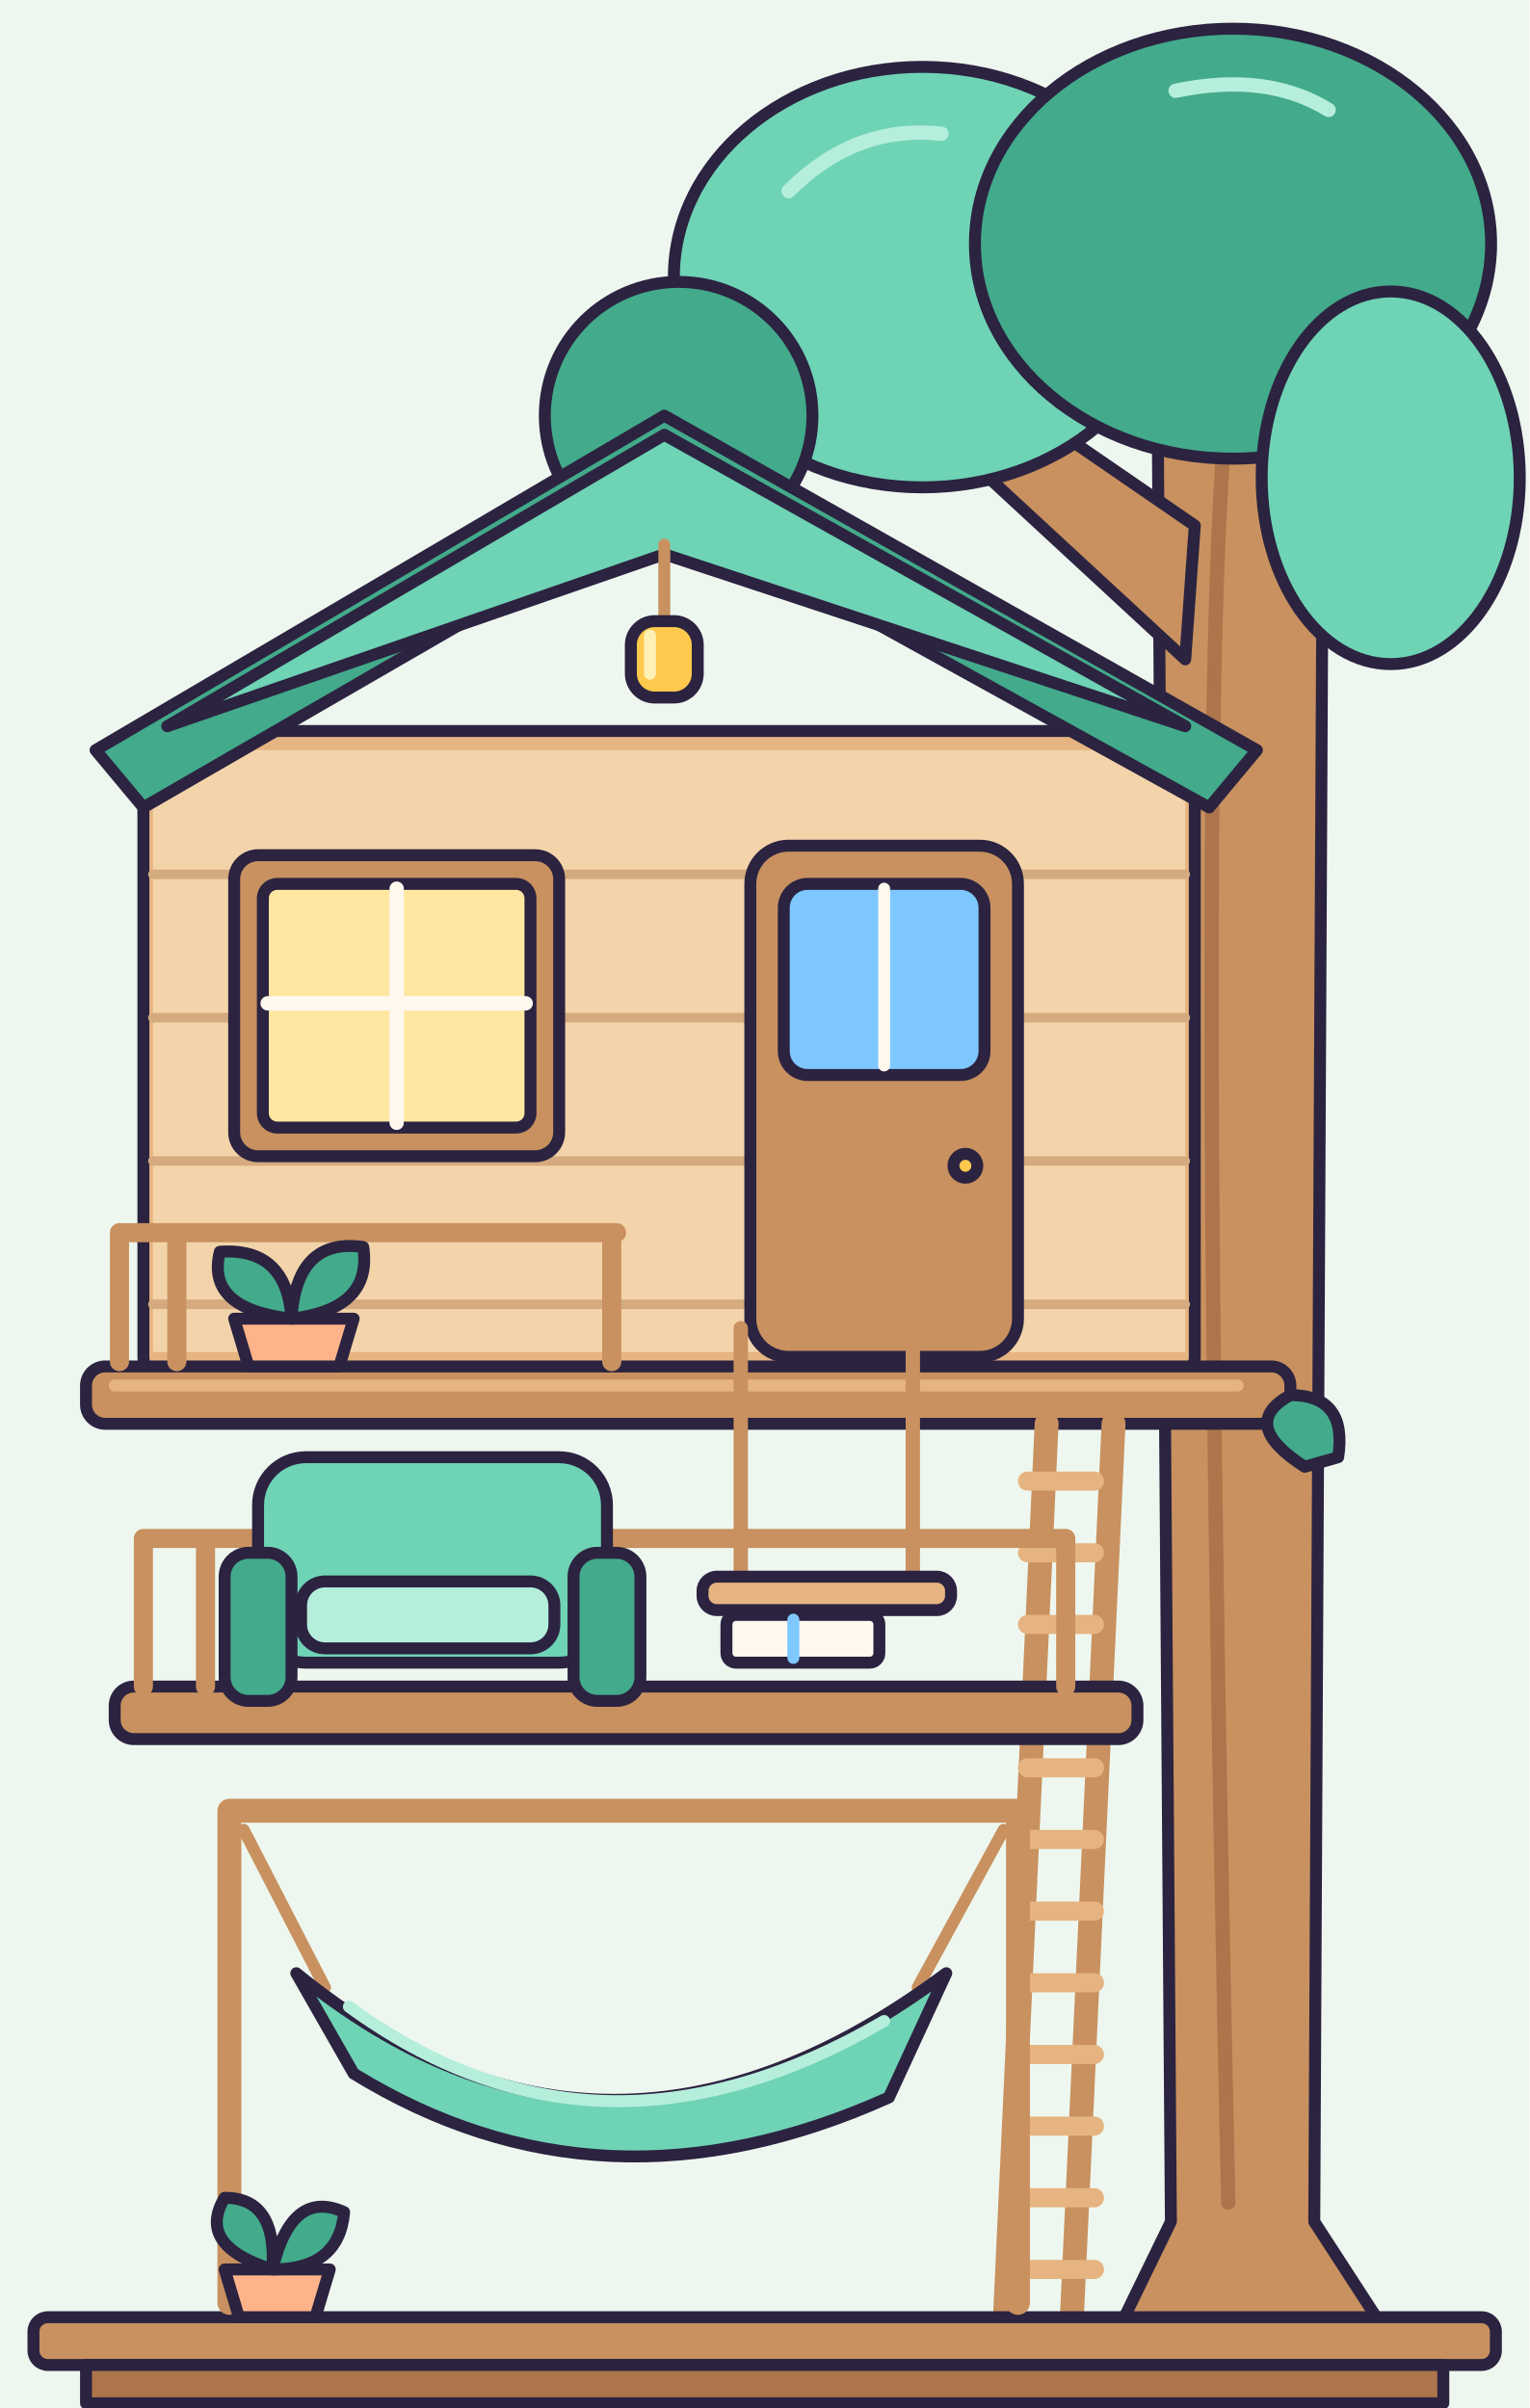
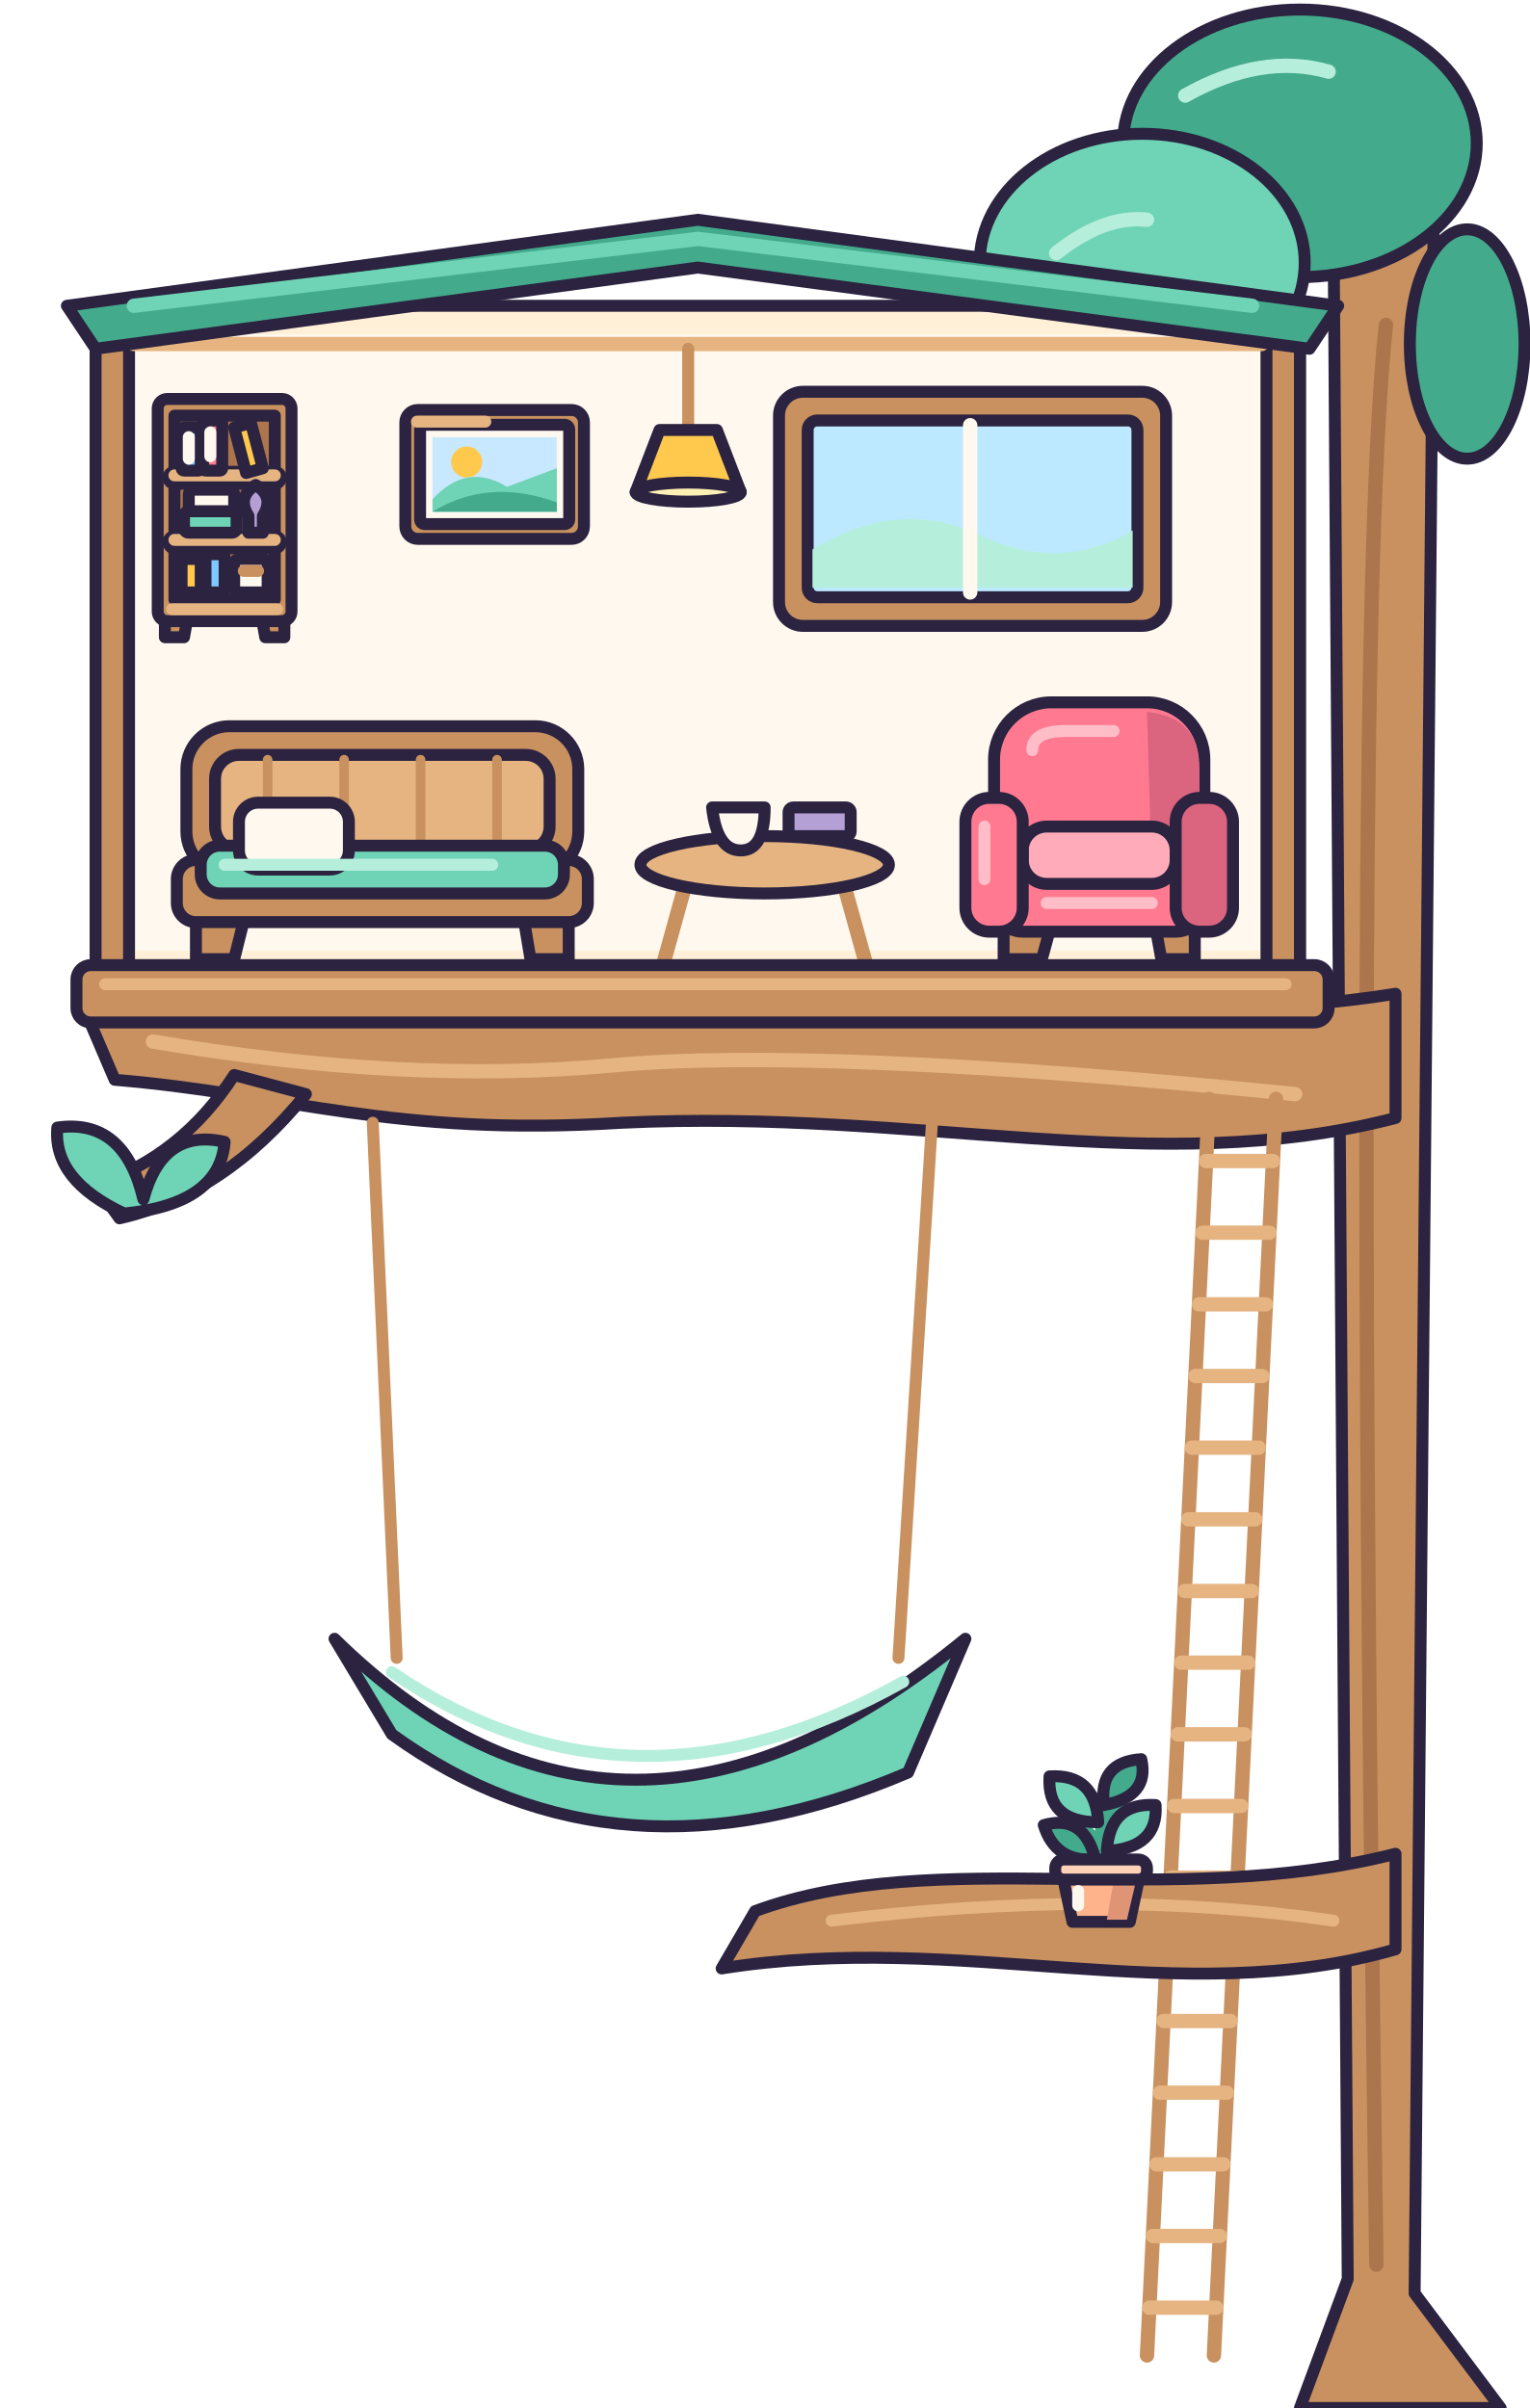
<svg xmlns="http://www.w3.org/2000/svg" width="320" height="504" viewBox="0 0 320 504">
  <g stroke="#2b2340" stroke-width="2.5" stroke-linecap="round" stroke-linejoin="round">
-     <path d="M0 0h320v504H0Z" fill="#eef7ef" stroke="none" vector-effect="non-scaling-stroke" />
-     <path d="M242 55q20-8 35 6l-2 404 24 37h-72l18-37Z" fill="#c8915f" vector-effect="non-scaling-stroke" />
-     <path d="M257 83q-7 60 0 378" fill="none" stroke="#ac754b" stroke-width="3" vector-effect="non-scaling-stroke" />
-     <path d="M250 110 202 77l-7 12 53 49Z" fill="#c8915f" vector-effect="non-scaling-stroke" />
-     <ellipse cx="193" cy="58" rx="52" ry="44" fill="#6fd3b5" vector-effect="non-scaling-stroke" />
-     <ellipse cx="258" cy="51" rx="54" ry="45" fill="#43aa8b" vector-effect="non-scaling-stroke" />
-     <ellipse cx="291" cy="100" rx="27" ry="39" fill="#6fd3b5" vector-effect="non-scaling-stroke" />
-     <ellipse cx="142" cy="87" rx="28" ry="28" fill="#43aa8b" vector-effect="non-scaling-stroke" />
-     <path d="M165 40q14-14 32-12m49-9q19-4 32 4" fill="none" stroke="#b6eedc" stroke-width="3" vector-effect="non-scaling-stroke" />
-     <rect x="30" y="153" width="220" height="135" rx="4" fill="#e6b481" vector-effect="non-scaling-stroke" />
-     <path d="M32 157h216v126H32Z" fill="#f3d4aa" stroke="none" vector-effect="non-scaling-stroke" />
-     <path d="M32 183h216" fill="none" stroke="#d5aa7e" stroke-width="2" vector-effect="non-scaling-stroke" />
-     <path d="M32 213h216" fill="none" stroke="#d5aa7e" stroke-width="2" vector-effect="non-scaling-stroke" />
-     <path d="M32 243h216" fill="none" stroke="#d5aa7e" stroke-width="2" vector-effect="non-scaling-stroke" />
-     <path d="M32 273h216" fill="none" stroke="#d5aa7e" stroke-width="2" vector-effect="non-scaling-stroke" />
-     <path d="M20 157 139 87 263 157l-10 12-114-63-109 63Z" fill="#43aa8b" vector-effect="non-scaling-stroke" />
-     <path d="M35 152 139 91 248 152 139 116Z" fill="#6fd3b5" vector-effect="non-scaling-stroke" />
-     <rect x="49" y="179" width="68" height="63" rx="5" fill="#c8915f" vector-effect="non-scaling-stroke" />
-     <rect x="55" y="185" width="56" height="51" rx="3" fill="#ffe6a1" vector-effect="non-scaling-stroke" />
-     <path d="M83 186v49m-27-25h54" fill="none" stroke="#fff8ef" stroke-width="3" vector-effect="non-scaling-stroke" />
-     <rect x="157" y="177" width="56" height="107" rx="8" fill="#c8915f" vector-effect="non-scaling-stroke" />
-     <rect x="164" y="185" width="42" height="40" rx="5" fill="#7ec8ff" vector-effect="non-scaling-stroke" />
-     <path d="M185 186v37" fill="none" stroke="#fff8ef" stroke-width="2.5" vector-effect="non-scaling-stroke" />
-     <circle cx="202" cy="244" r="2.5" fill="#ffc94d" vector-effect="non-scaling-stroke" />
-     <rect x="18" y="286" width="252" height="12" rx="4" fill="#c8915f" vector-effect="non-scaling-stroke" />
-     <path d="M24 290h235" fill="none" stroke="#e6b481" stroke-width="2.5" vector-effect="non-scaling-stroke" />
-     <path d="M25 285v-27m12 27v-27m91 27v-27M25 258h104" fill="none" stroke="#c8915f" stroke-width="4" vector-effect="non-scaling-stroke" />
-     <path d="M49 276h25l-3 10H52Z" fill="#ffb38a" vector-effect="non-scaling-stroke" />
-     <path d="M61 276q-18-2-15-14 14-1 15 14 1-17 15-15 2 13-15 15Z" fill="#43aa8b" vector-effect="non-scaling-stroke" />
-     <path d="M219 298l-9 193M233 298l-9 193" fill="none" stroke="#c8915f" stroke-width="5" vector-effect="non-scaling-stroke" />
-     <path d="M215 310h14" fill="none" stroke="#e6b481" stroke-width="4" vector-effect="non-scaling-stroke" />
-     <path d="M215 325h14" fill="none" stroke="#e6b481" stroke-width="4" vector-effect="non-scaling-stroke" />
-     <path d="M215 340h14" fill="none" stroke="#e6b481" stroke-width="4" vector-effect="non-scaling-stroke" />
-     <path d="M215 355h14" fill="none" stroke="#e6b481" stroke-width="4" vector-effect="non-scaling-stroke" />
-     <path d="M215 370h14" fill="none" stroke="#e6b481" stroke-width="4" vector-effect="non-scaling-stroke" />
-     <path d="M215 385h14" fill="none" stroke="#e6b481" stroke-width="4" vector-effect="non-scaling-stroke" />
-     <path d="M215 400h14" fill="none" stroke="#e6b481" stroke-width="4" vector-effect="non-scaling-stroke" />
-     <path d="M215 415h14" fill="none" stroke="#e6b481" stroke-width="4" vector-effect="non-scaling-stroke" />
-     <path d="M215 430h14" fill="none" stroke="#e6b481" stroke-width="4" vector-effect="non-scaling-stroke" />
-     <path d="M215 445h14" fill="none" stroke="#e6b481" stroke-width="4" vector-effect="non-scaling-stroke" />
-     <path d="M215 460h14" fill="none" stroke="#e6b481" stroke-width="4" vector-effect="non-scaling-stroke" />
-     <path d="M215 475h14" fill="none" stroke="#e6b481" stroke-width="4" vector-effect="non-scaling-stroke" />
-     <rect x="7" y="485" width="306" height="10" rx="3" fill="#c8915f" vector-effect="non-scaling-stroke" />
-     <path d="M18 495h284v8H18Z" fill="#ac754b" vector-effect="non-scaling-stroke" />
-     <rect x="24" y="353" width="214" height="11" rx="4" fill="#c8915f" vector-effect="non-scaling-stroke" />
-     <path d="M30 353v-31m13 31v-31m180 31v-31M30 322h193" fill="none" stroke="#c8915f" stroke-width="4" vector-effect="non-scaling-stroke" />
-     <rect x="54" y="305" width="73" height="43" rx="10" fill="#6fd3b5" vector-effect="non-scaling-stroke" />
-     <rect x="47" y="325" width="14" height="31" rx="5" fill="#43aa8b" vector-effect="non-scaling-stroke" />
-     <rect x="120" y="325" width="14" height="31" rx="5" fill="#43aa8b" vector-effect="non-scaling-stroke" />
-     <rect x="63" y="331" width="53" height="14" rx="5" fill="#b6eedc" vector-effect="non-scaling-stroke" />
-     <path d="M155 278v53m36-53v53" fill="none" stroke="#c8915f" stroke-width="3" vector-effect="non-scaling-stroke" />
-     <rect x="147" y="330" width="52" height="7" rx="3" fill="#e6b481" vector-effect="non-scaling-stroke" />
-     <rect x="152" y="338" width="32" height="10" rx="2" fill="#fff8ef" vector-effect="non-scaling-stroke" />
-     <path d="M166 339v8" fill="none" stroke="#7ec8ff" stroke-width="2.5" vector-effect="non-scaling-stroke" />
-     <path d="M273 307q-14-9-3-15 12 0 10 13Z" fill="#43aa8b" vector-effect="non-scaling-stroke" />
-     <path d="M139 114v16" fill="none" stroke="#c8915f" stroke-width="2.5" vector-effect="non-scaling-stroke" />
-     <rect x="132" y="130" width="14" height="16" rx="5" fill="#ffc94d" vector-effect="non-scaling-stroke" />
-     <path d="M136 133v8" fill="none" stroke="#fff0b5" stroke-width="2.5" vector-effect="non-scaling-stroke" />
-     <g>
-       <path d="M48 482V379h165v103" fill="none" stroke="#c8915f" stroke-width="5" vector-effect="non-scaling-stroke" />
-       <path d="M51 383 68 416m142-33-18 33" fill="none" stroke="#c8915f" stroke-width="2.5" vector-effect="non-scaling-stroke" />
-       <path d="M62 413q65 53 136 0l-12 26q-60 27-112-5Z" fill="#6fd3b5" vector-effect="non-scaling-stroke" />
-       <path d="M73 420q52 38 112 3" fill="none" stroke="#b6eedc" vector-effect="non-scaling-stroke" />
-       <path d="M47 475h22l-3 10H50Z" fill="#ffb38a" vector-effect="non-scaling-stroke" />
-       <path d="M57 475q-16-5-10-15 11 0 10 15 4-17 15-12-1 12-15 12Z" fill="#43aa8b" vector-effect="non-scaling-stroke" />
+     <path d="M279 43q12-7 21 1l-4 436 18 24h-42l10-27Z" fill="#c8915f" vector-effect="non-scaling-stroke" />
+     <path d="M290 68q-7 64-2 406" fill="none" stroke="#ac754b" stroke-width="3" vector-effect="non-scaling-stroke" />
+     <ellipse cx="272" cy="30" rx="37" ry="28" fill="#43aa8b" vector-effect="non-scaling-stroke" />
+     <ellipse cx="239" cy="55" rx="34" ry="27" fill="#6fd3b5" vector-effect="non-scaling-stroke" />
+     <ellipse cx="307" cy="72" rx="12" ry="24" fill="#43aa8b" vector-effect="non-scaling-stroke" />
+     <path d="M248 20q16-9 30-5m-57 38q10-8 19-7" fill="none" stroke="#b6eedc" stroke-width="3" vector-effect="non-scaling-stroke" />
+     <path d="M292 208C242 216 187 207 126 211 83 214 49 207 18 212L24 226C60 229 82 238 130 235 193 232 242 247 292 234Z" fill="#c8915f" vector-effect="non-scaling-stroke" />
+     <path d="M32 218q53 9 96 5t143 6" fill="none" stroke="#e6b481" stroke-width="3" vector-effect="non-scaling-stroke" />
+     <path d="M64 229q-17 21-39 26l-5-7q18-6 29-23Z" fill="#c8915f" vector-effect="non-scaling-stroke" />
+     <path d="M26 254q-15-7-14-18 14-2 18 15 4-15 17-12-1 13-21 15Z" fill="#6fd3b5" vector-effect="non-scaling-stroke" />
+     <path d="M253 230l-13 263M267 230l-13 263" fill="none" stroke="#c8915f" stroke-width="3" vector-effect="non-scaling-stroke" />
+     <path d="M252.36 243h14" fill="none" stroke="#e6b481" stroke-width="3" vector-effect="non-scaling-stroke" />
+     <path d="M251.62 258h14" fill="none" stroke="#e6b481" stroke-width="3" vector-effect="non-scaling-stroke" />
+     <path d="M250.87 273h14" fill="none" stroke="#e6b481" stroke-width="3" vector-effect="non-scaling-stroke" />
+     <path d="M250.13 288h14" fill="none" stroke="#e6b481" stroke-width="3" vector-effect="non-scaling-stroke" />
+     <path d="M249.39 303h14" fill="none" stroke="#e6b481" stroke-width="3" vector-effect="non-scaling-stroke" />
+     <path d="M248.65 318h14" fill="none" stroke="#e6b481" stroke-width="3" vector-effect="non-scaling-stroke" />
+     <path d="M247.91 333h14" fill="none" stroke="#e6b481" stroke-width="3" vector-effect="non-scaling-stroke" />
+     <path d="M247.17 348h14" fill="none" stroke="#e6b481" stroke-width="3" vector-effect="non-scaling-stroke" />
+     <path d="M246.43 363h14" fill="none" stroke="#e6b481" stroke-width="3" vector-effect="non-scaling-stroke" />
+     <path d="M245.68 378h14" fill="none" stroke="#e6b481" stroke-width="3" vector-effect="non-scaling-stroke" />
+     <path d="M244.94 393h14" fill="none" stroke="#e6b481" stroke-width="3" vector-effect="non-scaling-stroke" />
+     <path d="M244.20 408h14" fill="none" stroke="#e6b481" stroke-width="3" vector-effect="non-scaling-stroke" />
+     <path d="M243.46 423h14" fill="none" stroke="#e6b481" stroke-width="3" vector-effect="non-scaling-stroke" />
+     <path d="M242.72 438h14" fill="none" stroke="#e6b481" stroke-width="3" vector-effect="non-scaling-stroke" />
+     <path d="M241.98 453h14" fill="none" stroke="#e6b481" stroke-width="3" vector-effect="non-scaling-stroke" />
+     <path d="M241.24 468h14" fill="none" stroke="#e6b481" stroke-width="3" vector-effect="non-scaling-stroke" />
+     <path d="M240.49 483h14" fill="none" stroke="#e6b481" stroke-width="3" vector-effect="non-scaling-stroke" />
+     <path d="M78 235 83 347m112-112-7 112" fill="none" stroke="#c8915f" stroke-width="2.5" vector-effect="non-scaling-stroke" />
+     <path d="M70 343q60 59 132 0l-12 28q-61 26-108-8Z" fill="#6fd3b5" vector-effect="non-scaling-stroke" />
+     <path d="M82 350q50 34 107 2" fill="none" stroke="#b6eedc" stroke-width="2.5" vector-effect="non-scaling-stroke" />
+     <path d="M292 388C245 400 196 386 158 400L151 412C201 404 247 421 292 408Z" fill="#c8915f" vector-effect="non-scaling-stroke" />
+     <path d="M174 402q57-7 105 0" fill="none" stroke="#e6b481" stroke-width="2.5" vector-effect="non-scaling-stroke" />
+     <g transform="translate(216 367) scale(0.6)">
+       <g stroke="#2b2340" stroke-width="2.5" stroke-linecap="round" stroke-linejoin="round">
+         <path d="M24 40V15m0 17-10-10m10 4 10-13" fill="none" stroke="#43aa8b" vector-effect="non-scaling-stroke" />
+         <path d="M23 24Q5 24 6 8q16-1 17 16Z" fill="#6fd3b5" vector-effect="non-scaling-stroke" />
+         <path d="M25 18Q23 3 38 2q3 13-13 16Z" fill="#43aa8b" vector-effect="non-scaling-stroke" />
+         <path d="M26 34q1-17 17-16 1 15-17 16Z" fill="#6fd3b5" vector-effect="non-scaling-stroke" />
+         <path d="M22 37Q8 38 4 25q14-4 18 12Z" fill="#43aa8b" vector-effect="non-scaling-stroke" />
+         <path d="M10 40h28l-4 18.75H14Z" fill="#ffb38a" vector-effect="non-scaling-stroke" />
+         <path d="M29 41h8l-4 17h-7Z" fill="#df9475" stroke="none" vector-effect="non-scaling-stroke" />
+         <rect x="8" y="37" width="32" height="7" rx="3" fill="#ffd2b8" vector-effect="non-scaling-stroke" />
+         <path d="M16 48v5" fill="none" stroke="#fff8ef" vector-effect="non-scaling-stroke" />
+       </g>
    </g>
+     <rect x="20" y="64" width="252" height="140" rx="3" fill="#fff0d7" vector-effect="non-scaling-stroke" />
+     <path d="M25 70h242v129H25Z" fill="#fff8ef" stroke="none" vector-effect="non-scaling-stroke" />
+     <rect x="20" y="64" width="7" height="140" rx="2" fill="#c8915f" vector-effect="non-scaling-stroke" />
+     <rect x="265" y="64" width="7" height="140" rx="2" fill="#c8915f" vector-effect="non-scaling-stroke" />
+     <path d="M28 72h236" fill="none" stroke="#e6b481" stroke-width="3" vector-effect="non-scaling-stroke" />
+     <path d="M14 64 146 46 280 64l-6 9-128-17L20 73Z" fill="#43aa8b" vector-effect="non-scaling-stroke" />
+     <path d="M28 64 146 50l116 14" fill="none" stroke="#6fd3b5" stroke-width="3" vector-effect="non-scaling-stroke" />
+     <rect x="163" y="82" width="81" height="49" rx="5" fill="#c8915f" vector-effect="non-scaling-stroke" />
+     <rect x="169" y="88" width="69" height="37" rx="2" fill="#bce9ff" vector-effect="non-scaling-stroke" />
+     <path d="M170 115q18-11 35-3t32-1v12h-67Z" fill="#b6eedc" stroke="none" vector-effect="non-scaling-stroke" />
+     <path d="M203 89v35" fill="none" stroke="#fff8ef" stroke-width="3" vector-effect="non-scaling-stroke" />
+     <g transform="translate(31 82) scale(0.5)">
+       <g stroke="#2b2340" stroke-width="2.5" stroke-linecap="round" stroke-linejoin="round">
+         <path d="M7 92v10.75h8l2-11m30 0 2 11h8V92" fill="#c8915f" vector-effect="non-scaling-stroke" />
+         <rect x="4" y="3" width="56" height="93" rx="4" fill="#c8915f" vector-effect="non-scaling-stroke" />
+         <path d="M11 10h42v77H11Z" fill="#ac754b" vector-effect="non-scaling-stroke" />
+         <path d="M11 36h42m-42 27h42" fill="none" stroke-width="5" vector-effect="non-scaling-stroke" />
+         <path d="M11 35h42m-42 27h42" fill="none" stroke="#e6b481" stroke-width="2.5" vector-effect="non-scaling-stroke" />
+         <rect x="14" y="15" width="8" height="18" rx="1" fill="#7ec8ff" vector-effect="non-scaling-stroke" />
+         <rect x="23" y="12" width="8" height="21" rx="1" fill="#ff7a90" vector-effect="non-scaling-stroke" />
+         <path d="m36 15 7-2 5 19-7 2Z" fill="#ffc94d" vector-effect="non-scaling-stroke" />
+         <path d="M17 19v9m9-11v10" fill="none" stroke="#fff8ef" vector-effect="non-scaling-stroke" />
+         <rect x="15" y="50" width="22" height="9" rx="2" fill="#6fd3b5" vector-effect="non-scaling-stroke" />
+         <rect x="17" y="41" width="19" height="9" rx="2" fill="#fff8ef" vector-effect="non-scaling-stroke" />
+         <path d="M42 52q-5-8 3-13 8 5 3 13v7h-6Z" fill="#b5a0d6" vector-effect="non-scaling-stroke" />
+         <rect x="14" y="70" width="8" height="14" rx="1" fill="#ffc94d" vector-effect="non-scaling-stroke" />
+         <rect x="24" y="68" width="8" height="16" rx="1" fill="#7ec8ff" vector-effect="non-scaling-stroke" />
+         <rect x="36" y="70" width="14" height="14" rx="2" fill="#fff8ef" vector-effect="non-scaling-stroke" />
+         <path d="M40 75h6" fill="none" stroke="#c8915f" vector-effect="non-scaling-stroke" />
+         <path d="M10 91h44" fill="none" stroke="#e6b481" vector-effect="non-scaling-stroke" />
+       </g>
+     </g>
+     <g transform="translate(84 85) scale(0.65)">
+       <g stroke="#2b2340" stroke-width="2.5" stroke-linecap="round" stroke-linejoin="round">
+         <rect x="1.25" y="1.25" width="57.5" height="41.5" rx="4" fill="#c8915f" vector-effect="non-scaling-stroke" />
+         <rect x="6" y="6" width="48" height="32" rx="1.5" fill="#fff8ef" vector-effect="non-scaling-stroke" />
+         <path d="M10 10h40v24H10Z" fill="#c8e8ff" stroke="none" vector-effect="non-scaling-stroke" />
+         <circle cx="21" cy="18" r="5" fill="#ffc94d" stroke="none" vector-effect="non-scaling-stroke" />
+         <path d="M10 30q11-12 24-4l16-6v14H10Z" fill="#6fd3b5" stroke="none" vector-effect="non-scaling-stroke" />
+         <path d="M10 34q18-11 40-3v3Z" fill="#43aa8b" stroke="none" vector-effect="non-scaling-stroke" />
+         <path d="M5 5h22" fill="none" stroke="#e6b481" vector-effect="non-scaling-stroke" />
+       </g>
+     </g>
+     <g transform="translate(32 146) scale(1)">
+       <g stroke="#2b2340" stroke-width="2.5" stroke-linecap="round" stroke-linejoin="round">
+         <path d="M9 43v11.75h8l3-12m57 0 2 12h8V43" fill="#c8915f" vector-effect="non-scaling-stroke" />
+         <rect x="7" y="6" width="82" height="31" rx="9" fill="#c8915f" vector-effect="non-scaling-stroke" />
+         <rect x="13" y="12" width="70" height="20" rx="5" fill="#e6b481" vector-effect="non-scaling-stroke" />
+         <path d="M24 13v17" fill="none" stroke="#c8915f" stroke-width="2" vector-effect="non-scaling-stroke" />
+         <path d="M40 13v17" fill="none" stroke="#c8915f" stroke-width="2" vector-effect="non-scaling-stroke" />
+         <path d="M56 13v17" fill="none" stroke="#c8915f" stroke-width="2" vector-effect="non-scaling-stroke" />
+         <path d="M72 13v17" fill="none" stroke="#c8915f" stroke-width="2" vector-effect="non-scaling-stroke" />
+         <rect x="5" y="34" width="86" height="13" rx="4" fill="#c8915f" vector-effect="non-scaling-stroke" />
+         <rect x="10" y="31" width="76" height="10" rx="4" fill="#6fd3b5" vector-effect="non-scaling-stroke" />
+         <rect x="18" y="22" width="23" height="14" rx="4" fill="#fff8ef" vector-effect="non-scaling-stroke" />
+         <path d="M15 35h56" fill="none" stroke="#b6eedc" stroke-width="2.5" vector-effect="non-scaling-stroke" />
+       </g>
+     </g>
+     <g transform="translate(198 142) scale(1)">
+       <g stroke="#2b2340" stroke-width="2.5" stroke-linecap="round" stroke-linejoin="round">
+         <path d="M12 48v10.75h8l3-11m20 0 2 11h7V48" fill="#c8915f" vector-effect="non-scaling-stroke" />
+         <rect x="10" y="5" width="44" height="39" rx="12" fill="#ff7a90" vector-effect="non-scaling-stroke" />
+         <path d="M42 7q11 1 11 12v22H43Z" fill="#db647f" stroke="none" vector-effect="non-scaling-stroke" />
+         <path d="M18 15q0-4 7-4h10" fill="none" stroke="#ffbdc8" vector-effect="non-scaling-stroke" />
+         <rect x="10" y="34" width="44" height="19" rx="6" fill="#ff7a90" vector-effect="non-scaling-stroke" />
+         <rect x="16" y="31" width="32" height="12" rx="5" fill="#ffabb9" vector-effect="non-scaling-stroke" />
+         <rect x="4" y="25" width="12" height="28" rx="5" fill="#ff7a90" vector-effect="non-scaling-stroke" />
+         <rect x="48" y="25" width="12" height="28" rx="5" fill="#db647f" vector-effect="non-scaling-stroke" />
+         <path d="M8 31v11m13 5h22" fill="none" stroke="#ffbdc8" vector-effect="non-scaling-stroke" />
+       </g>
+     </g>
+     <path d="M144 183l-5 18m37-18 5 18" fill="none" stroke="#c8915f" stroke-width="3" vector-effect="non-scaling-stroke" />
+     <ellipse cx="160" cy="181" rx="26" ry="6" fill="#e6b481" vector-effect="non-scaling-stroke" />
+     <path d="M149 169h11q0 9-5 9t-6-9Z" fill="#fff8ef" vector-effect="non-scaling-stroke" />
+     <rect x="165" y="169" width="13" height="6" rx="1" fill="#b5a0d6" vector-effect="non-scaling-stroke" />
+     <path d="M144 73v17" fill="none" stroke="#c8915f" stroke-width="2.5" vector-effect="non-scaling-stroke" />
+     <path d="M138 90h12l5 13h-22Z" fill="#ffc94d" vector-effect="non-scaling-stroke" />
+     <ellipse cx="144" cy="103" rx="11" ry="2" fill="#fff0b5" vector-effect="non-scaling-stroke" />
+     <rect x="16" y="202" width="262" height="12" rx="3" fill="#c8915f" vector-effect="non-scaling-stroke" />
+     <path d="M22 206h247" fill="none" stroke="#e6b481" stroke-width="2.5" vector-effect="non-scaling-stroke" />
  </g>
</svg>
